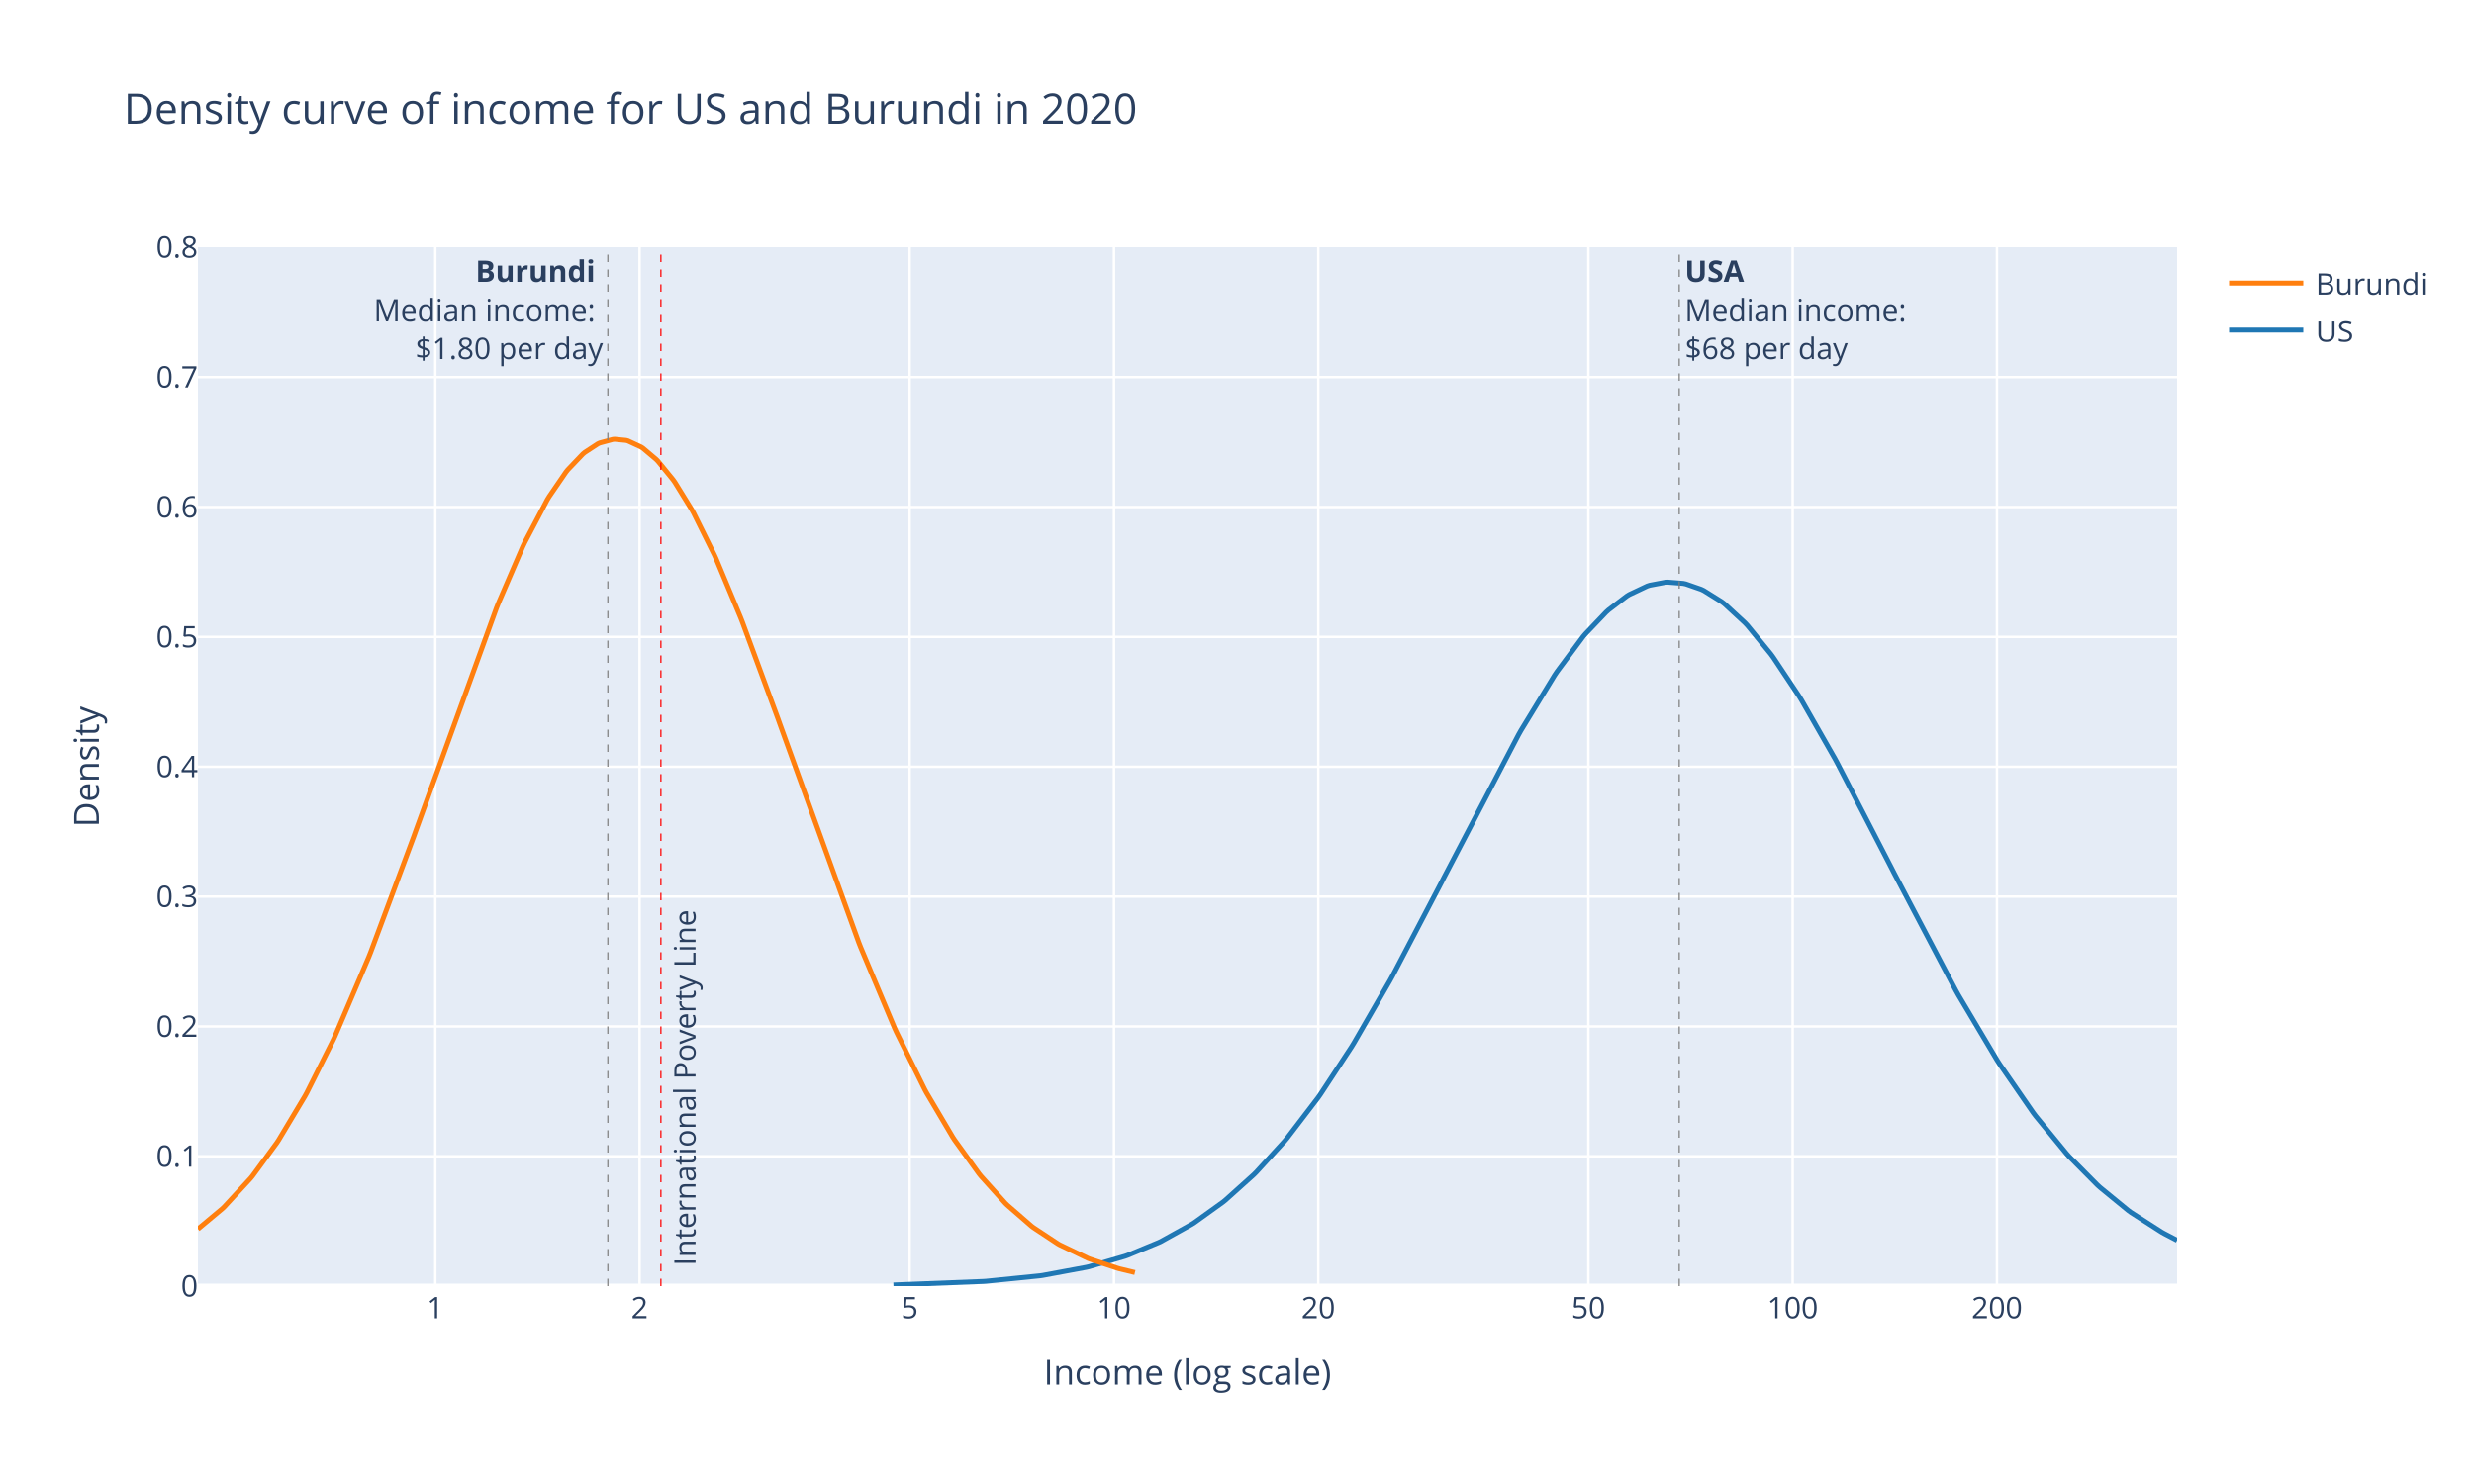
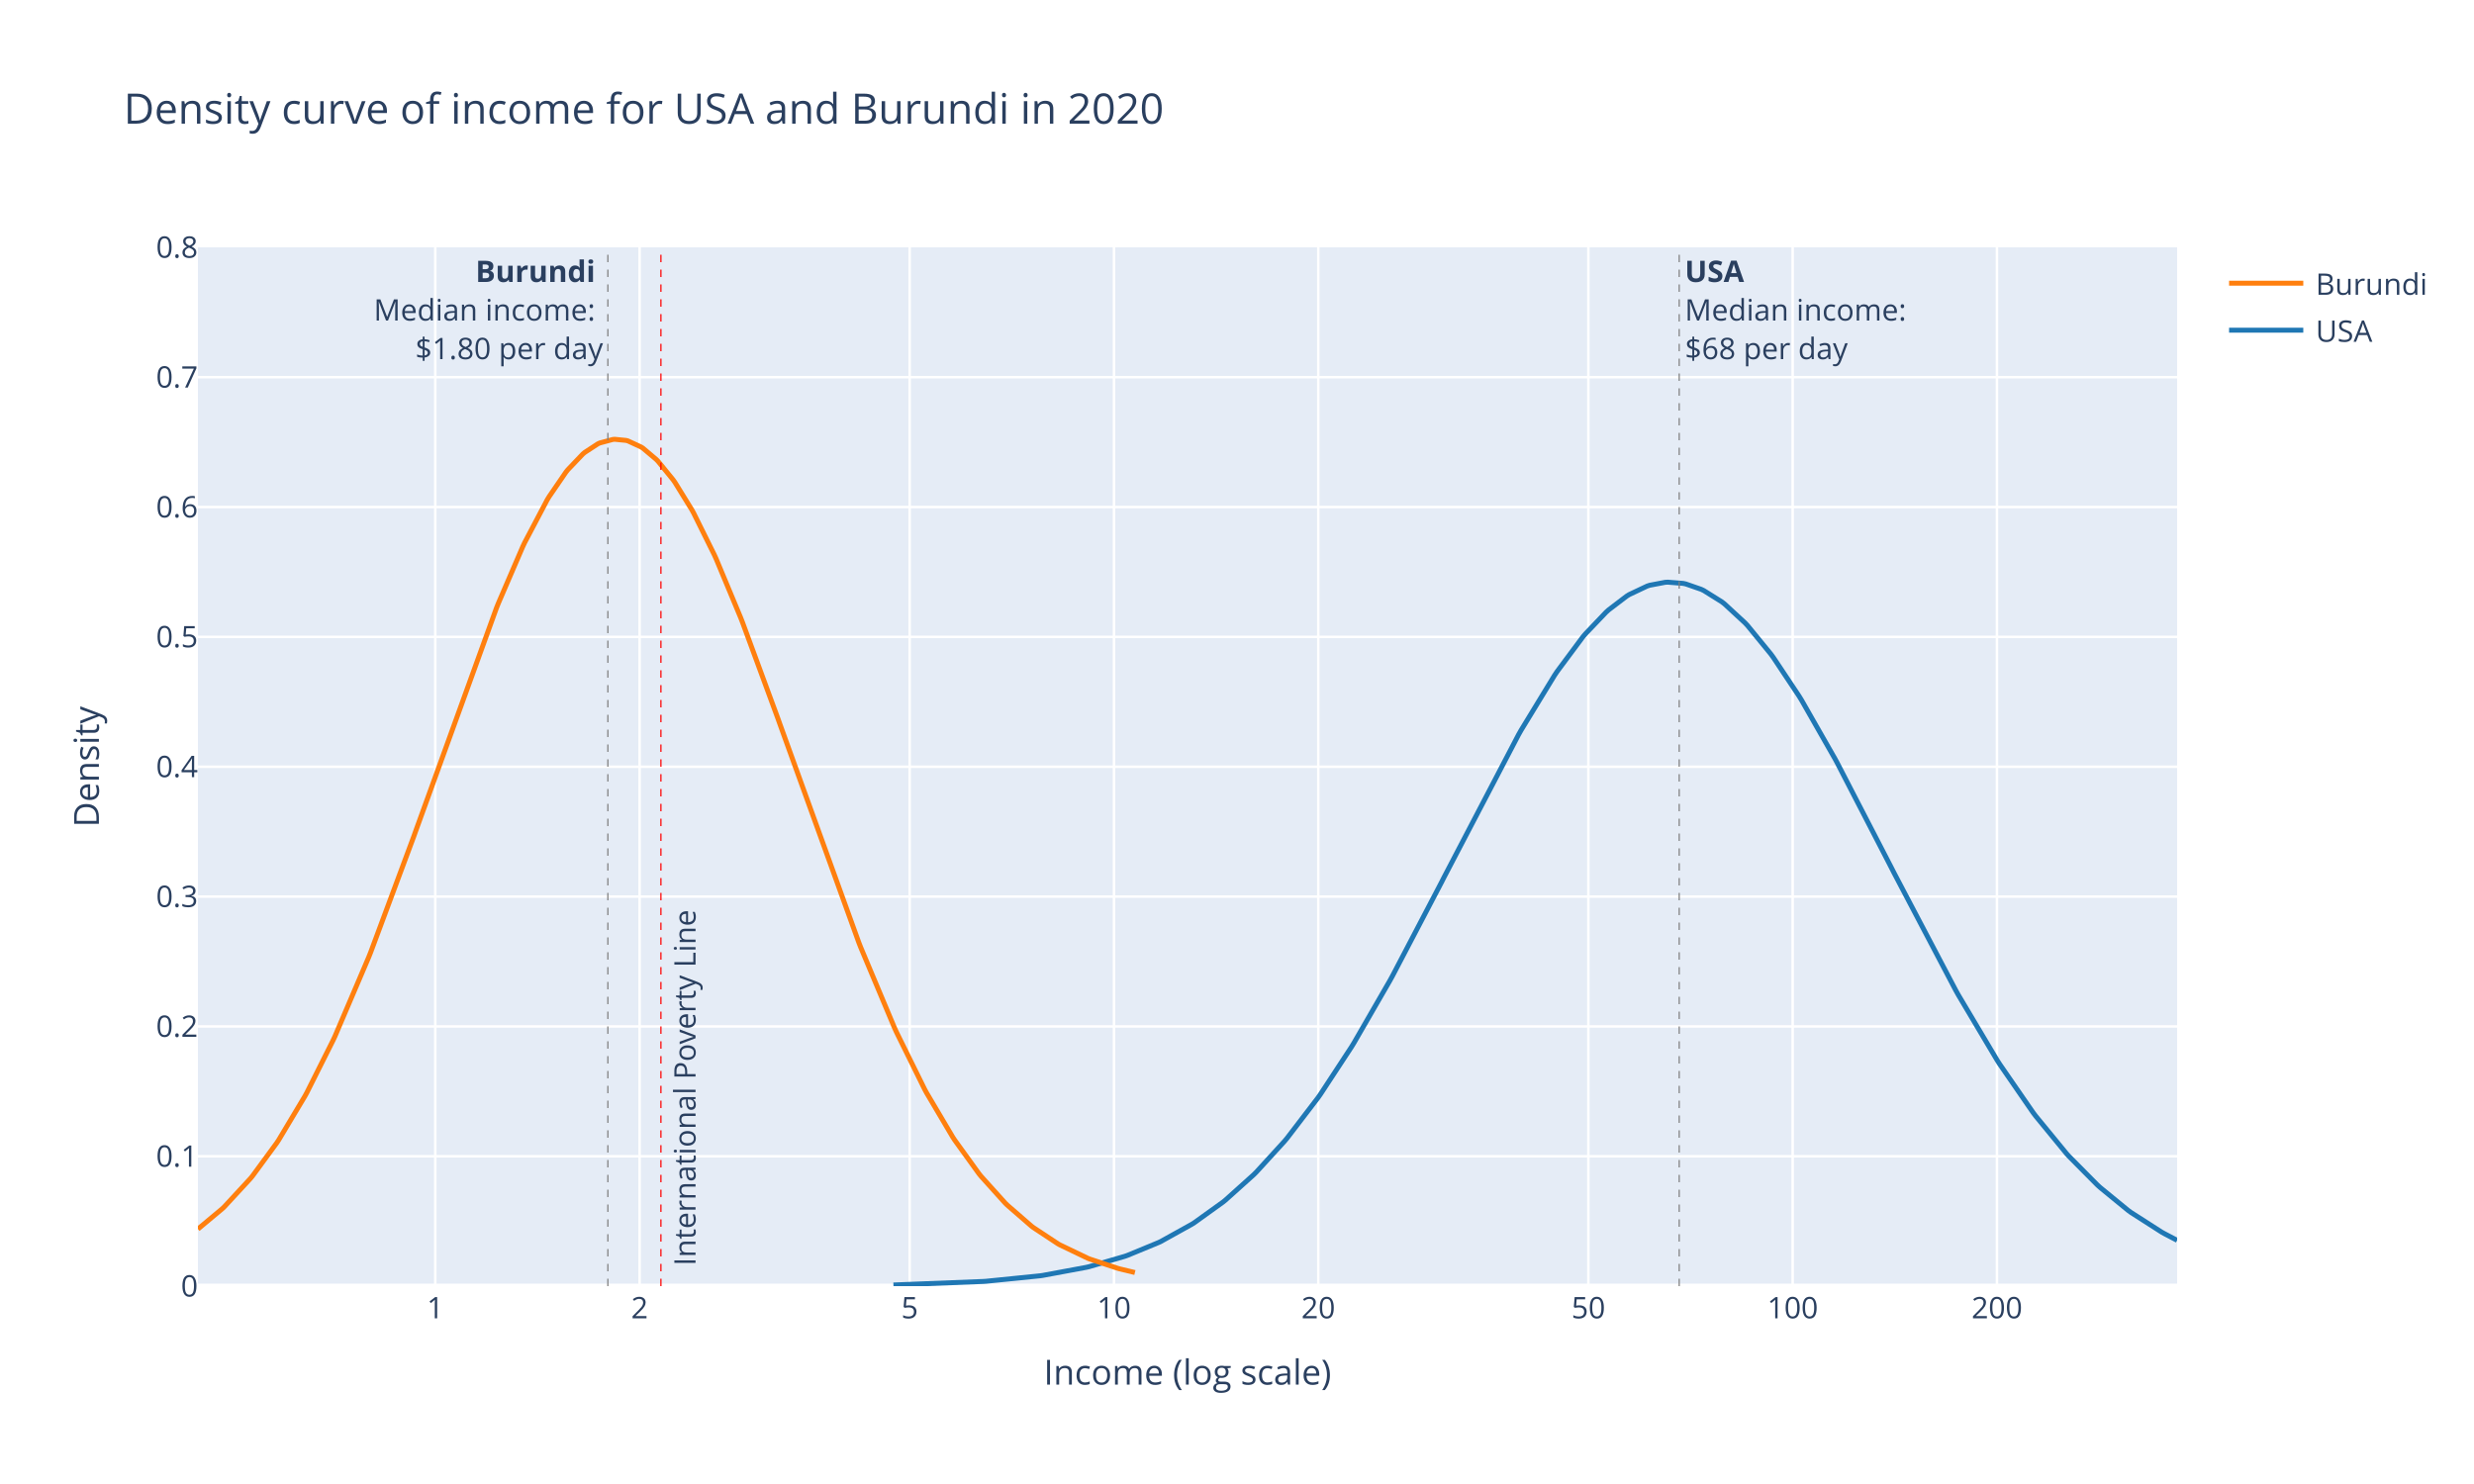
<svg xmlns="http://www.w3.org/2000/svg" class="main-svg" width="1000" height="600" style="" viewBox="0 0 1000 600">
  <rect x="0" y="0" width="1000" height="600" style="fill: rgb(255, 255, 255); fill-opacity: 1;" />
-   <defs id="defs-be5a09">
+   <defs id="defs-84d174">
    <g class="clips">
-       <clipPath id="clipbe5a09xyplot" class="plotclip">
+       <clipPath id="clip84d174xyplot" class="plotclip">
        <rect width="800" height="420" />
      </clipPath>
-       <clipPath class="axesclip" id="clipbe5a09x">
+       <clipPath class="axesclip" id="clip84d174x">
        <rect x="80" y="0" width="800" height="600" />
      </clipPath>
-       <clipPath class="axesclip" id="clipbe5a09y">
+       <clipPath class="axesclip" id="clip84d174y">
        <rect x="0" y="100" width="1000" height="420" />
      </clipPath>
-       <clipPath class="axesclip" id="clipbe5a09xy">
+       <clipPath class="axesclip" id="clip84d174xy">
        <rect x="80" y="100" width="800" height="420" />
      </clipPath>
    </g>
    <g class="gradients" />
    <g class="patterns" />
  </defs>
  <g class="bglayer">
    <rect class="bg" x="80" y="100" width="800" height="420" style="fill: rgb(229, 236, 246); fill-opacity: 1; stroke-width: 0;" />
  </g>
  <g class="layer-below">
    <g class="imagelayer" />
    <g class="shapelayer" />
  </g>
  <g class="cartesianlayer">
    <g class="subplot xy">
      <g class="layer-subplot">
        <g class="shapelayer" />
        <g class="imagelayer" />
      </g>
      <g class="minor-gridlayer">
        <g class="x" />
        <g class="y" />
      </g>
      <g class="gridlayer">
        <g class="x">
          <path class="xgrid crisp" transform="translate(175.94,0)" d="M0,100v420" style="stroke: rgb(255, 255, 255); stroke-opacity: 1; stroke-width: 1px;" />
          <path class="xgrid crisp" transform="translate(258.53,0)" d="M0,100v420" style="stroke: rgb(255, 255, 255); stroke-opacity: 1; stroke-width: 1px;" />
          <path class="xgrid crisp" transform="translate(367.69,0)" d="M0,100v420" style="stroke: rgb(255, 255, 255); stroke-opacity: 1; stroke-width: 1px;" />
          <path class="xgrid crisp" transform="translate(450.27,0)" d="M0,100v420" style="stroke: rgb(255, 255, 255); stroke-opacity: 1; stroke-width: 1px;" />
          <path class="xgrid crisp" transform="translate(532.85,0)" d="M0,100v420" style="stroke: rgb(255, 255, 255); stroke-opacity: 1; stroke-width: 1px;" />
          <path class="xgrid crisp" transform="translate(642.02,0)" d="M0,100v420" style="stroke: rgb(255, 255, 255); stroke-opacity: 1; stroke-width: 1px;" />
          <path class="xgrid crisp" transform="translate(724.6,0)" d="M0,100v420" style="stroke: rgb(255, 255, 255); stroke-opacity: 1; stroke-width: 1px;" />
          <path class="xgrid crisp" transform="translate(807.18,0)" d="M0,100v420" style="stroke: rgb(255, 255, 255); stroke-opacity: 1; stroke-width: 1px;" />
        </g>
        <g class="y">
          <path class="ygrid crisp" transform="translate(0,467.5)" d="M80,0h800" style="stroke: rgb(255, 255, 255); stroke-opacity: 1; stroke-width: 1px;" />
          <path class="ygrid crisp" transform="translate(0,415)" d="M80,0h800" style="stroke: rgb(255, 255, 255); stroke-opacity: 1; stroke-width: 1px;" />
          <path class="ygrid crisp" transform="translate(0,362.5)" d="M80,0h800" style="stroke: rgb(255, 255, 255); stroke-opacity: 1; stroke-width: 1px;" />
          <path class="ygrid crisp" transform="translate(0,310)" d="M80,0h800" style="stroke: rgb(255, 255, 255); stroke-opacity: 1; stroke-width: 1px;" />
          <path class="ygrid crisp" transform="translate(0,257.5)" d="M80,0h800" style="stroke: rgb(255, 255, 255); stroke-opacity: 1; stroke-width: 1px;" />
          <path class="ygrid crisp" transform="translate(0,205)" d="M80,0h800" style="stroke: rgb(255, 255, 255); stroke-opacity: 1; stroke-width: 1px;" />
          <path class="ygrid crisp" transform="translate(0,152.5)" d="M80,0h800" style="stroke: rgb(255, 255, 255); stroke-opacity: 1; stroke-width: 1px;" />
        </g>
      </g>
      <g class="zerolinelayer">
        <path class="yzl zl crisp" transform="translate(0,520)" d="M80,0h800" style="stroke: rgb(255, 255, 255); stroke-opacity: 1; stroke-width: 2px;" />
      </g>
      <g class="layer-between">
        <g class="shapelayer" />
        <g class="imagelayer" />
      </g>
      <path class="xlines-below" />
      <path class="ylines-below" />
      <g class="overlines-below" />
      <g class="xaxislayer-below" />
      <g class="yaxislayer-below" />
      <g class="overaxes-below" />
      <g class="overplot">
-         <g class="xy" transform="translate(80,100)" clip-path="url(#clipbe5a09xyplot)">
+         <g class="xy" transform="translate(80,100)" clip-path="url(#clip84d174xyplot)">
          <g class="scatterlayer mlayer">
-             <g class="trace scatter tracefb8dec" style="stroke-miterlimit: 2; opacity: 1;">
+             <g class="trace scatter trace417561" style="stroke-miterlimit: 2; opacity: 1;">
              <g class="fills" />
              <g class="errorbars" />
              <g class="lines">
                <path class="js-line" d="M281.13,419.53L317.52,418.1L318.56,418.03L340.4,415.82L341.44,415.67L359.11,412.39L360.15,412.15L374.71,407.92L375.75,407.55L388.23,402.4L389.27,401.91L401.75,394.98L402.79,394.32L414.22,386.1L415.26,385.27L426.7,374.99L427.74,373.96L439.18,361.44L440.22,360.2L452.7,343.88L453.74,342.4L466.22,323.37L467.26,321.68L481.81,296.46L482.85,294.56L502.61,256.81L503.65,254.76L533.8,197.05L534.84,195.21L548.36,173.04L549.4,171.49L559.8,157.5L560.84,156.27L569.16,147.54L570.2,146.6L577.48,141.05L578.52,140.4L585.8,136.96L586.84,136.62L593.07,135.44L594.11,135.38L600.35,135.88L601.39,136.1L607.63,138.27L608.67,138.77L615.95,143.32L616.99,144.12L625.31,151.8L626.35,152.91L635.71,164.35L636.75,165.77L647.15,181.39L648.19,183.08L661.7,206.76L662.74,208.69L684.58,250.97L685.62,253.02L710.57,300.49L711.61,302.35L727.21,328.59L728.25,330.22L741.77,349.81L742.81,351.19L755.29,366.41L756.33,367.56L767.77,379.1L768.81,380.05L780.24,389.41L781.28,390.17L793.76,398.17L794.8,398.75L800,401.47" style="vector-effect: none; fill: none; stroke: rgb(31, 119, 180); stroke-opacity: 1; stroke-width: 2px; opacity: 1;" />
              </g>
              <g class="points" />
              <g class="text" />
            </g>
-             <g class="trace scatter trace4283d1" style="stroke-miterlimit: 2; opacity: 1;">
+             <g class="trace scatter trace051c6c" style="stroke-miterlimit: 2; opacity: 1;">
              <g class="fills" />
              <g class="errorbars" />
              <g class="lines">
                <path class="js-line" d="M0,396.92L9.87,388.68L10.63,387.96L21.25,376.45L22.01,375.53L31.88,362.07L32.64,360.92L43.26,343.17L44.02,341.78L54.65,320.57L55.41,318.94L69.07,286.91L69.83,285L87.28,238.11L88.04,235.97L120.68,145.8L121.44,143.91L131.3,121.01L132.06,119.4L141.17,102.1L141.93,100.84L148.76,90.87L149.52,89.92L155.59,83.56L156.35,82.92L161.66,79.45L162.42,79.1L167.73,77.67L168.49,77.61L173.05,78.06L173.8,78.26L179.12,80.72L179.88,81.21L185.19,85.69L185.95,86.46L192.02,93.91L192.78,94.98L199.61,106.05L200.37,107.43L208.72,124.3L209.48,125.98L219.34,149.64L220.1,151.58L234.52,190.73L235.28,192.87L267.16,281.13L267.92,283.07L281.58,315.61L282.34,317.28L293.72,340.37L294.48,341.78L305.11,359.76L305.87,360.92L315.73,374.58L316.49,375.52L326.36,386.48L327.12,387.22L336.98,395.78L337.74,396.35L347.61,402.87L348.37,403.3L359.75,408.76L360.51,409.06L371.9,412.83L372.66,413.04L378.73,414.5" style="vector-effect: none; fill: none; stroke: rgb(255, 127, 14); stroke-opacity: 1; stroke-width: 2px; opacity: 1;" />
              </g>
              <g class="points" />
              <g class="text" />
            </g>
          </g>
        </g>
      </g>
      <path class="xlines-above crisp" d="M0,0" style="fill: none;" />
      <path class="ylines-above crisp" d="M0,0" style="fill: none;" />
      <g class="overlines-above" />
      <g class="xaxislayer-above">
        <g class="xtick">
          <text text-anchor="middle" x="0" y="533" transform="translate(175.94,0)" style="font-family: 'Open Sans', verdana, arial, sans-serif; font-size: 12px; fill: rgb(42, 63, 95); fill-opacity: 1; white-space: pre; opacity: 1;">1</text>
        </g>
        <g class="xtick">
          <text text-anchor="middle" x="0" y="533" style="font-family: 'Open Sans', verdana, arial, sans-serif; font-size: 12px; fill: rgb(42, 63, 95); fill-opacity: 1; white-space: pre; opacity: 1;" transform="translate(258.53,0)">2</text>
        </g>
        <g class="xtick">
          <text text-anchor="middle" x="0" y="533" style="font-family: 'Open Sans', verdana, arial, sans-serif; font-size: 12px; fill: rgb(42, 63, 95); fill-opacity: 1; white-space: pre; opacity: 1;" transform="translate(367.69,0)">5</text>
        </g>
        <g class="xtick">
          <text text-anchor="middle" x="0" y="533" style="font-family: 'Open Sans', verdana, arial, sans-serif; font-size: 12px; fill: rgb(42, 63, 95); fill-opacity: 1; white-space: pre; opacity: 1;" transform="translate(450.27,0)">10</text>
        </g>
        <g class="xtick">
          <text text-anchor="middle" x="0" y="533" style="font-family: 'Open Sans', verdana, arial, sans-serif; font-size: 12px; fill: rgb(42, 63, 95); fill-opacity: 1; white-space: pre; opacity: 1;" transform="translate(532.85,0)">20</text>
        </g>
        <g class="xtick">
          <text text-anchor="middle" x="0" y="533" style="font-family: 'Open Sans', verdana, arial, sans-serif; font-size: 12px; fill: rgb(42, 63, 95); fill-opacity: 1; white-space: pre; opacity: 1;" transform="translate(642.02,0)">50</text>
        </g>
        <g class="xtick">
          <text text-anchor="middle" x="0" y="533" style="font-family: 'Open Sans', verdana, arial, sans-serif; font-size: 12px; fill: rgb(42, 63, 95); fill-opacity: 1; white-space: pre; opacity: 1;" transform="translate(724.6,0)">100</text>
        </g>
        <g class="xtick">
          <text text-anchor="middle" x="0" y="533" style="font-family: 'Open Sans', verdana, arial, sans-serif; font-size: 12px; fill: rgb(42, 63, 95); fill-opacity: 1; white-space: pre; opacity: 1;" transform="translate(807.18,0)">200</text>
        </g>
      </g>
      <g class="yaxislayer-above">
        <g class="ytick">
          <text text-anchor="end" x="80" y="4.2" transform="translate(0,520)" style="font-family: 'Open Sans', verdana, arial, sans-serif; font-size: 12px; fill: rgb(42, 63, 95); fill-opacity: 1; white-space: pre; opacity: 1;">0</text>
        </g>
        <g class="ytick">
          <text text-anchor="end" x="80" y="4.2" style="font-family: 'Open Sans', verdana, arial, sans-serif; font-size: 12px; fill: rgb(42, 63, 95); fill-opacity: 1; white-space: pre; opacity: 1;" transform="translate(0,467.5)">0.1</text>
        </g>
        <g class="ytick">
          <text text-anchor="end" x="80" y="4.2" style="font-family: 'Open Sans', verdana, arial, sans-serif; font-size: 12px; fill: rgb(42, 63, 95); fill-opacity: 1; white-space: pre; opacity: 1;" transform="translate(0,415)">0.2</text>
        </g>
        <g class="ytick">
          <text text-anchor="end" x="80" y="4.2" style="font-family: 'Open Sans', verdana, arial, sans-serif; font-size: 12px; fill: rgb(42, 63, 95); fill-opacity: 1; white-space: pre; opacity: 1;" transform="translate(0,362.5)">0.3</text>
        </g>
        <g class="ytick">
          <text text-anchor="end" x="80" y="4.2" style="font-family: 'Open Sans', verdana, arial, sans-serif; font-size: 12px; fill: rgb(42, 63, 95); fill-opacity: 1; white-space: pre; opacity: 1;" transform="translate(0,310)">0.4</text>
        </g>
        <g class="ytick">
          <text text-anchor="end" x="80" y="4.2" style="font-family: 'Open Sans', verdana, arial, sans-serif; font-size: 12px; fill: rgb(42, 63, 95); fill-opacity: 1; white-space: pre; opacity: 1;" transform="translate(0,257.5)">0.5</text>
        </g>
        <g class="ytick">
          <text text-anchor="end" x="80" y="4.2" style="font-family: 'Open Sans', verdana, arial, sans-serif; font-size: 12px; fill: rgb(42, 63, 95); fill-opacity: 1; white-space: pre; opacity: 1;" transform="translate(0,205)">0.6</text>
        </g>
        <g class="ytick">
          <text text-anchor="end" x="80" y="4.2" style="font-family: 'Open Sans', verdana, arial, sans-serif; font-size: 12px; fill: rgb(42, 63, 95); fill-opacity: 1; white-space: pre; opacity: 1;" transform="translate(0,152.5)">0.7</text>
        </g>
        <g class="ytick">
          <text text-anchor="end" x="80" y="4.2" style="font-family: 'Open Sans', verdana, arial, sans-serif; font-size: 12px; fill: rgb(42, 63, 95); fill-opacity: 1; white-space: pre; opacity: 1;" transform="translate(0,100)">0.8</text>
        </g>
      </g>
      <g class="overaxes-above" />
    </g>
  </g>
  <g class="polarlayer" />
  <g class="smithlayer" />
  <g class="ternarylayer" />
  <g class="geolayer" />
  <g class="funnelarealayer" />
  <g class="pielayer" />
  <g class="iciclelayer" />
  <g class="treemaplayer" />
  <g class="sunburstlayer" />
  <g class="glimages" />
-   <defs id="topdefs-be5a09">
+   <defs id="topdefs-84d174">
    <g class="clips" />
-     <clipPath id="legendbe5a09">
+     <clipPath id="legend84d174">
      <rect width="92" height="48" x="0" y="0" />
    </clipPath>
  </defs>
  <g class="layer-above">
    <g class="imagelayer" />
    <g class="shapelayer">
-       <g class="shape-group" data-index="0" clip-path="url(#clipbe5a09x)">
+       <g class="shape-group" data-index="0" clip-path="url(#clip84d174x)">
        <path data-index="0" fill-rule="evenodd" d="M678.74,520L678.74,100" style="opacity: 1; stroke: rgb(128, 128, 128); stroke-opacity: 1; fill: rgb(0, 0, 0); fill-opacity: 0; stroke-dasharray: 3px, 3px; stroke-width: 0.5px;" />
      </g>
-       <g class="shape-group" data-index="1" clip-path="url(#clipbe5a09x)">
+       <g class="shape-group" data-index="1" clip-path="url(#clip84d174x)">
        <path data-index="1" fill-rule="evenodd" d="M245.7,520L245.7,100" style="opacity: 1; stroke: rgb(128, 128, 128); stroke-opacity: 1; fill: rgb(0, 0, 0); fill-opacity: 0; stroke-dasharray: 3px, 3px; stroke-width: 0.5px;" />
      </g>
-       <g class="shape-group" data-index="2" clip-path="url(#clipbe5a09x)">
+       <g class="shape-group" data-index="2" clip-path="url(#clip84d174x)">
        <path data-index="2" fill-rule="evenodd" d="M267.14,520L267.14,100" style="opacity: 1; stroke: rgb(255, 0, 0); stroke-opacity: 1; fill: rgb(0, 0, 0); fill-opacity: 0; stroke-dasharray: 3px, 3px; stroke-width: 0.5px;" />
      </g>
    </g>
  </g>
  <g class="infolayer">
    <g class="legend" pointer-events="all" transform="translate(896,100)">
      <rect class="bg" shape-rendering="crispEdges" width="92" height="48" x="0" y="0" style="stroke: rgb(68, 68, 68); stroke-opacity: 1; fill: rgb(255, 255, 255); fill-opacity: 1; stroke-width: 0px;" />
-       <g class="scrollbox" transform="" clip-path="url(#legendbe5a09)">
+       <g class="scrollbox" transform="" clip-path="url(#legend84d174)">
        <g class="groups">
          <g class="traces" transform="translate(0,14.5)" style="opacity: 1;">
            <text class="legendtext" text-anchor="start" x="40" y="4.68" style="font-family: 'Open Sans', verdana, arial, sans-serif; font-size: 12px; fill: rgb(42, 63, 95); fill-opacity: 1; white-space: pre;">Burundi</text>
            <g class="layers" style="opacity: 1;">
              <g class="legendfill" />
              <g class="legendlines">
                <path class="js-line" d="M5,0h30" style="fill: none; stroke: rgb(255, 127, 14); stroke-opacity: 1; stroke-width: 2px;" />
              </g>
              <g class="legendsymbols">
                <g class="legendpoints" />
              </g>
            </g>
            <rect class="legendtoggle" x="0" y="-9.5" width="86.906" height="19" style="fill: rgb(0, 0, 0); fill-opacity: 0;" />
          </g>
          <g class="traces" transform="translate(0,33.5)" style="opacity: 1;">
-             <text class="legendtext" text-anchor="start" x="40" y="4.68" style="font-family: 'Open Sans', verdana, arial, sans-serif; font-size: 12px; fill: rgb(42, 63, 95); fill-opacity: 1; white-space: pre;">US</text>
+             <text class="legendtext" text-anchor="start" x="40" y="4.68" style="font-family: 'Open Sans', verdana, arial, sans-serif; font-size: 12px; fill: rgb(42, 63, 95); fill-opacity: 1; white-space: pre;">USA</text>
            <g class="layers" style="opacity: 1;">
              <g class="legendfill" />
              <g class="legendlines">
                <path class="js-line" d="M5,0h30" style="fill: none; stroke: rgb(31, 119, 180); stroke-opacity: 1; stroke-width: 2px;" />
              </g>
              <g class="legendsymbols">
                <g class="legendpoints" />
              </g>
            </g>
            <rect class="legendtoggle" x="0" y="-9.5" width="86.906" height="19" style="fill: rgb(0, 0, 0); fill-opacity: 0;" />
          </g>
        </g>
      </g>
      <rect class="scrollbar" rx="20" ry="3" width="0" height="0" x="0" y="0" style="fill: rgb(128, 139, 164); fill-opacity: 1;" />
    </g>
    <g class="g-gtitle">
-       <text class="gtitle" x="50" y="50" text-anchor="start" dy="0em" style="opacity: 1; font-family: 'Open Sans', verdana, arial, sans-serif; font-size: 17px; fill: rgb(42, 63, 95); fill-opacity: 1; white-space: pre;">Density curve of income for US and Burundi in 2020</text>
+       <text class="gtitle" x="50" y="50" text-anchor="start" dy="0em" style="opacity: 1; font-family: 'Open Sans', verdana, arial, sans-serif; font-size: 17px; fill: rgb(42, 63, 95); fill-opacity: 1; white-space: pre;">Density curve of income for USA and Burundi in 2020</text>
    </g>
    <g class="g-xtitle">
      <text class="xtitle" x="480" y="559.8" text-anchor="middle" style="opacity: 1; font-family: 'Open Sans', verdana, arial, sans-serif; font-size: 14px; fill: rgb(42, 63, 95); fill-opacity: 1; white-space: pre;">Income (log scale)</text>
    </g>
    <g class="g-ytitle">
      <text class="ytitle" transform="rotate(-90,39.975,310)" x="39.975" y="310" text-anchor="middle" style="opacity: 1; font-family: 'Open Sans', verdana, arial, sans-serif; font-size: 14px; fill: rgb(42, 63, 95); fill-opacity: 1; white-space: pre;">Density</text>
    </g>
    <g class="annotation" data-index="0" style="opacity: 1;">
      <g class="annotation-text-g" transform="rotate(0,728.74,125)">
        <g class="cursor-pointer" transform="translate(679,100)">
          <rect class="bg" x="0.5" y="0.5" width="99" height="49" style="stroke-width: 1px; stroke: rgb(0, 0, 0); stroke-opacity: 0; fill: rgb(0, 0, 0); fill-opacity: 0;" />
          <text class="annotation-text" text-anchor="start" x="2" y="14" style="font-family: 'Open Sans', verdana, arial, sans-serif; font-size: 12px; fill: rgb(42, 63, 95); fill-opacity: 1; white-space: pre;">
            <tspan class="line" dy="0em" x="2" y="14">
              <tspan style="font-weight:bold">USA</tspan>
            </tspan>
            <tspan class="line" dy="1.3em" x="2" y="14">Median income:</tspan>
            <tspan class="line" dy="2.6em" x="2" y="14">$68 per day</tspan>
          </text>
        </g>
      </g>
    </g>
    <g class="annotation" data-index="1" style="opacity: 1;">
      <g class="annotation-text-g" transform="rotate(0,195.7,125)">
        <g class="cursor-pointer" transform="translate(146,100)">
          <rect class="bg" x="0.5" y="0.5" width="99" height="49" style="stroke-width: 1px; stroke: rgb(0, 0, 0); stroke-opacity: 0; fill: rgb(0, 0, 0); fill-opacity: 0;" />
          <text class="annotation-text" text-anchor="end" x="97.75" y="14" style="font-family: 'Open Sans', verdana, arial, sans-serif; font-size: 12px; fill: rgb(42, 63, 95); fill-opacity: 1; white-space: pre;">
            <tspan class="line" dy="0em" x="97.75" y="14">
              <tspan style="font-weight:bold">Burundi</tspan>
            </tspan>
            <tspan class="line" dy="1.3em" x="97.75" y="14">Median income:</tspan>
            <tspan class="line" dy="2.6em" x="97.75" y="14">$1.80 per day</tspan>
          </text>
        </g>
      </g>
    </g>
    <g class="annotation" data-index="2" style="opacity: 1;">
      <g class="annotation-text-g" transform="rotate(-90,276.64,439.5)">
        <g class="cursor-pointer" transform="translate(196,430)">
          <rect class="bg" x="0.5" y="0.5" width="160" height="18" style="stroke-width: 1px; stroke: rgb(0, 0, 0); stroke-opacity: 0; fill: rgb(0, 0, 0); fill-opacity: 0;" />
          <text class="annotation-text" text-anchor="middle" x="80.359" y="14" style="font-family: 'Open Sans', verdana, arial, sans-serif; font-size: 12px; fill: rgb(42, 63, 95); fill-opacity: 1; white-space: pre;">International Poverty Line</text>
        </g>
      </g>
    </g>
  </g>
</svg>
